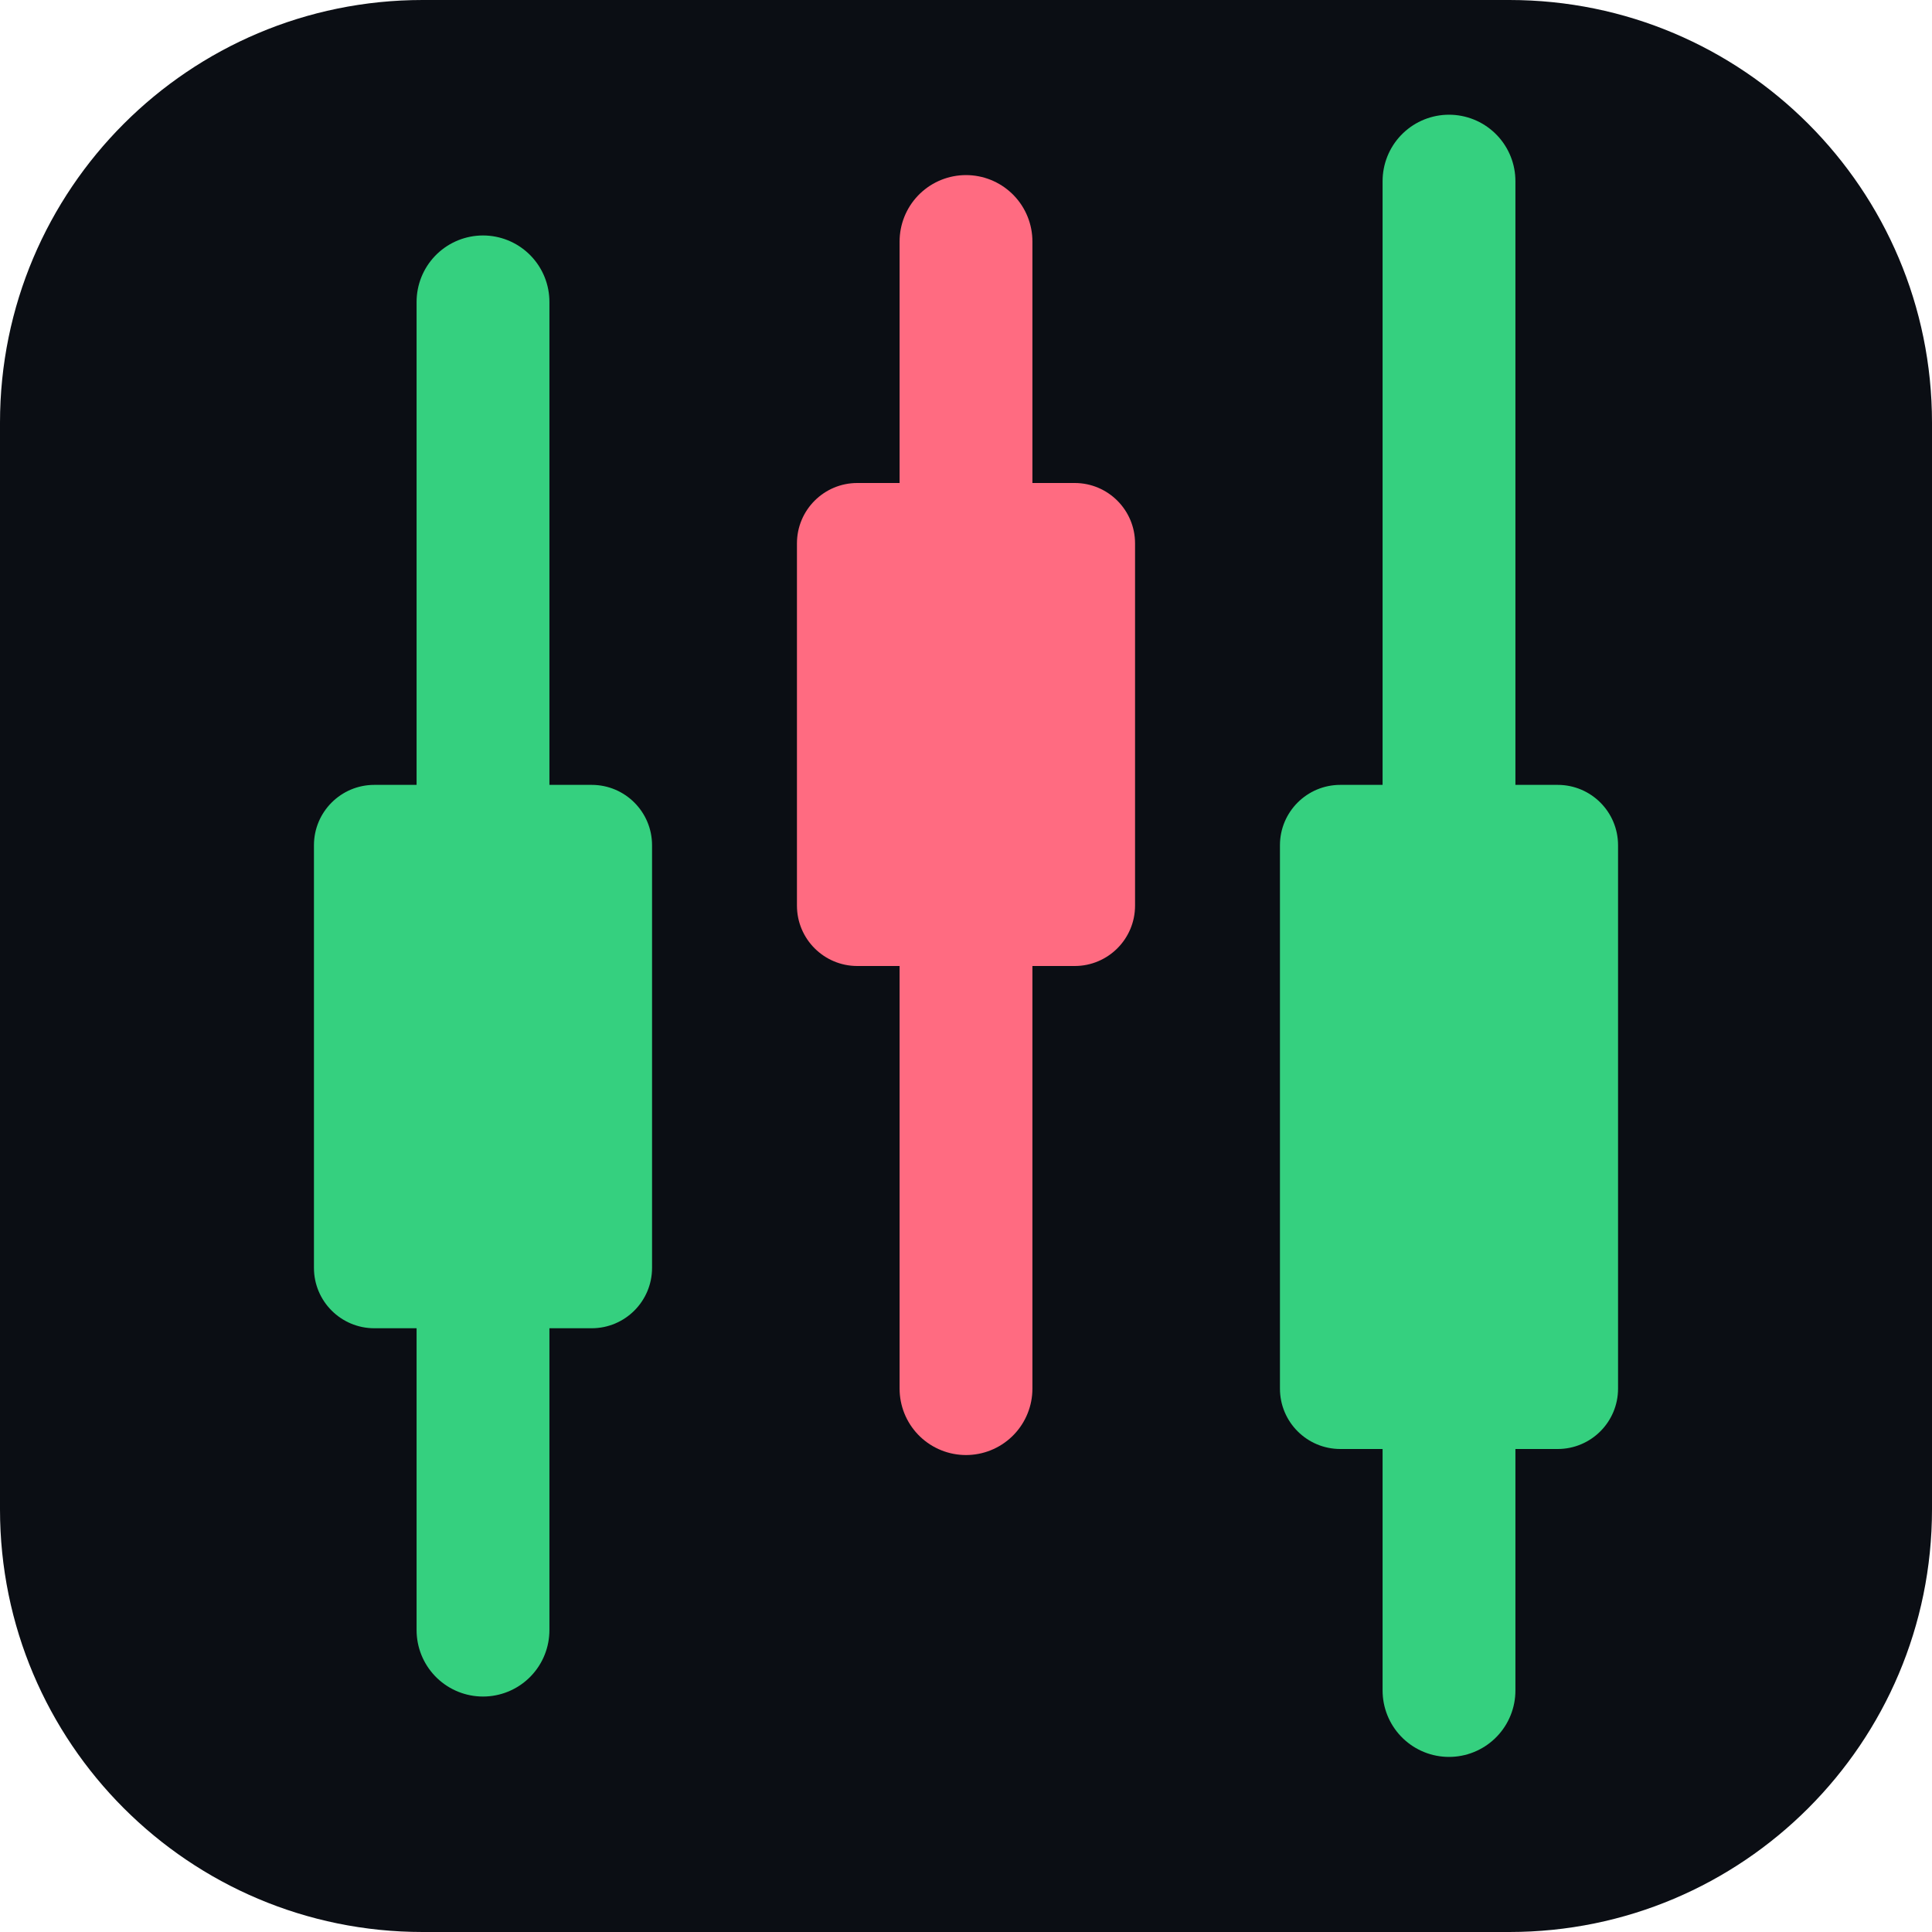
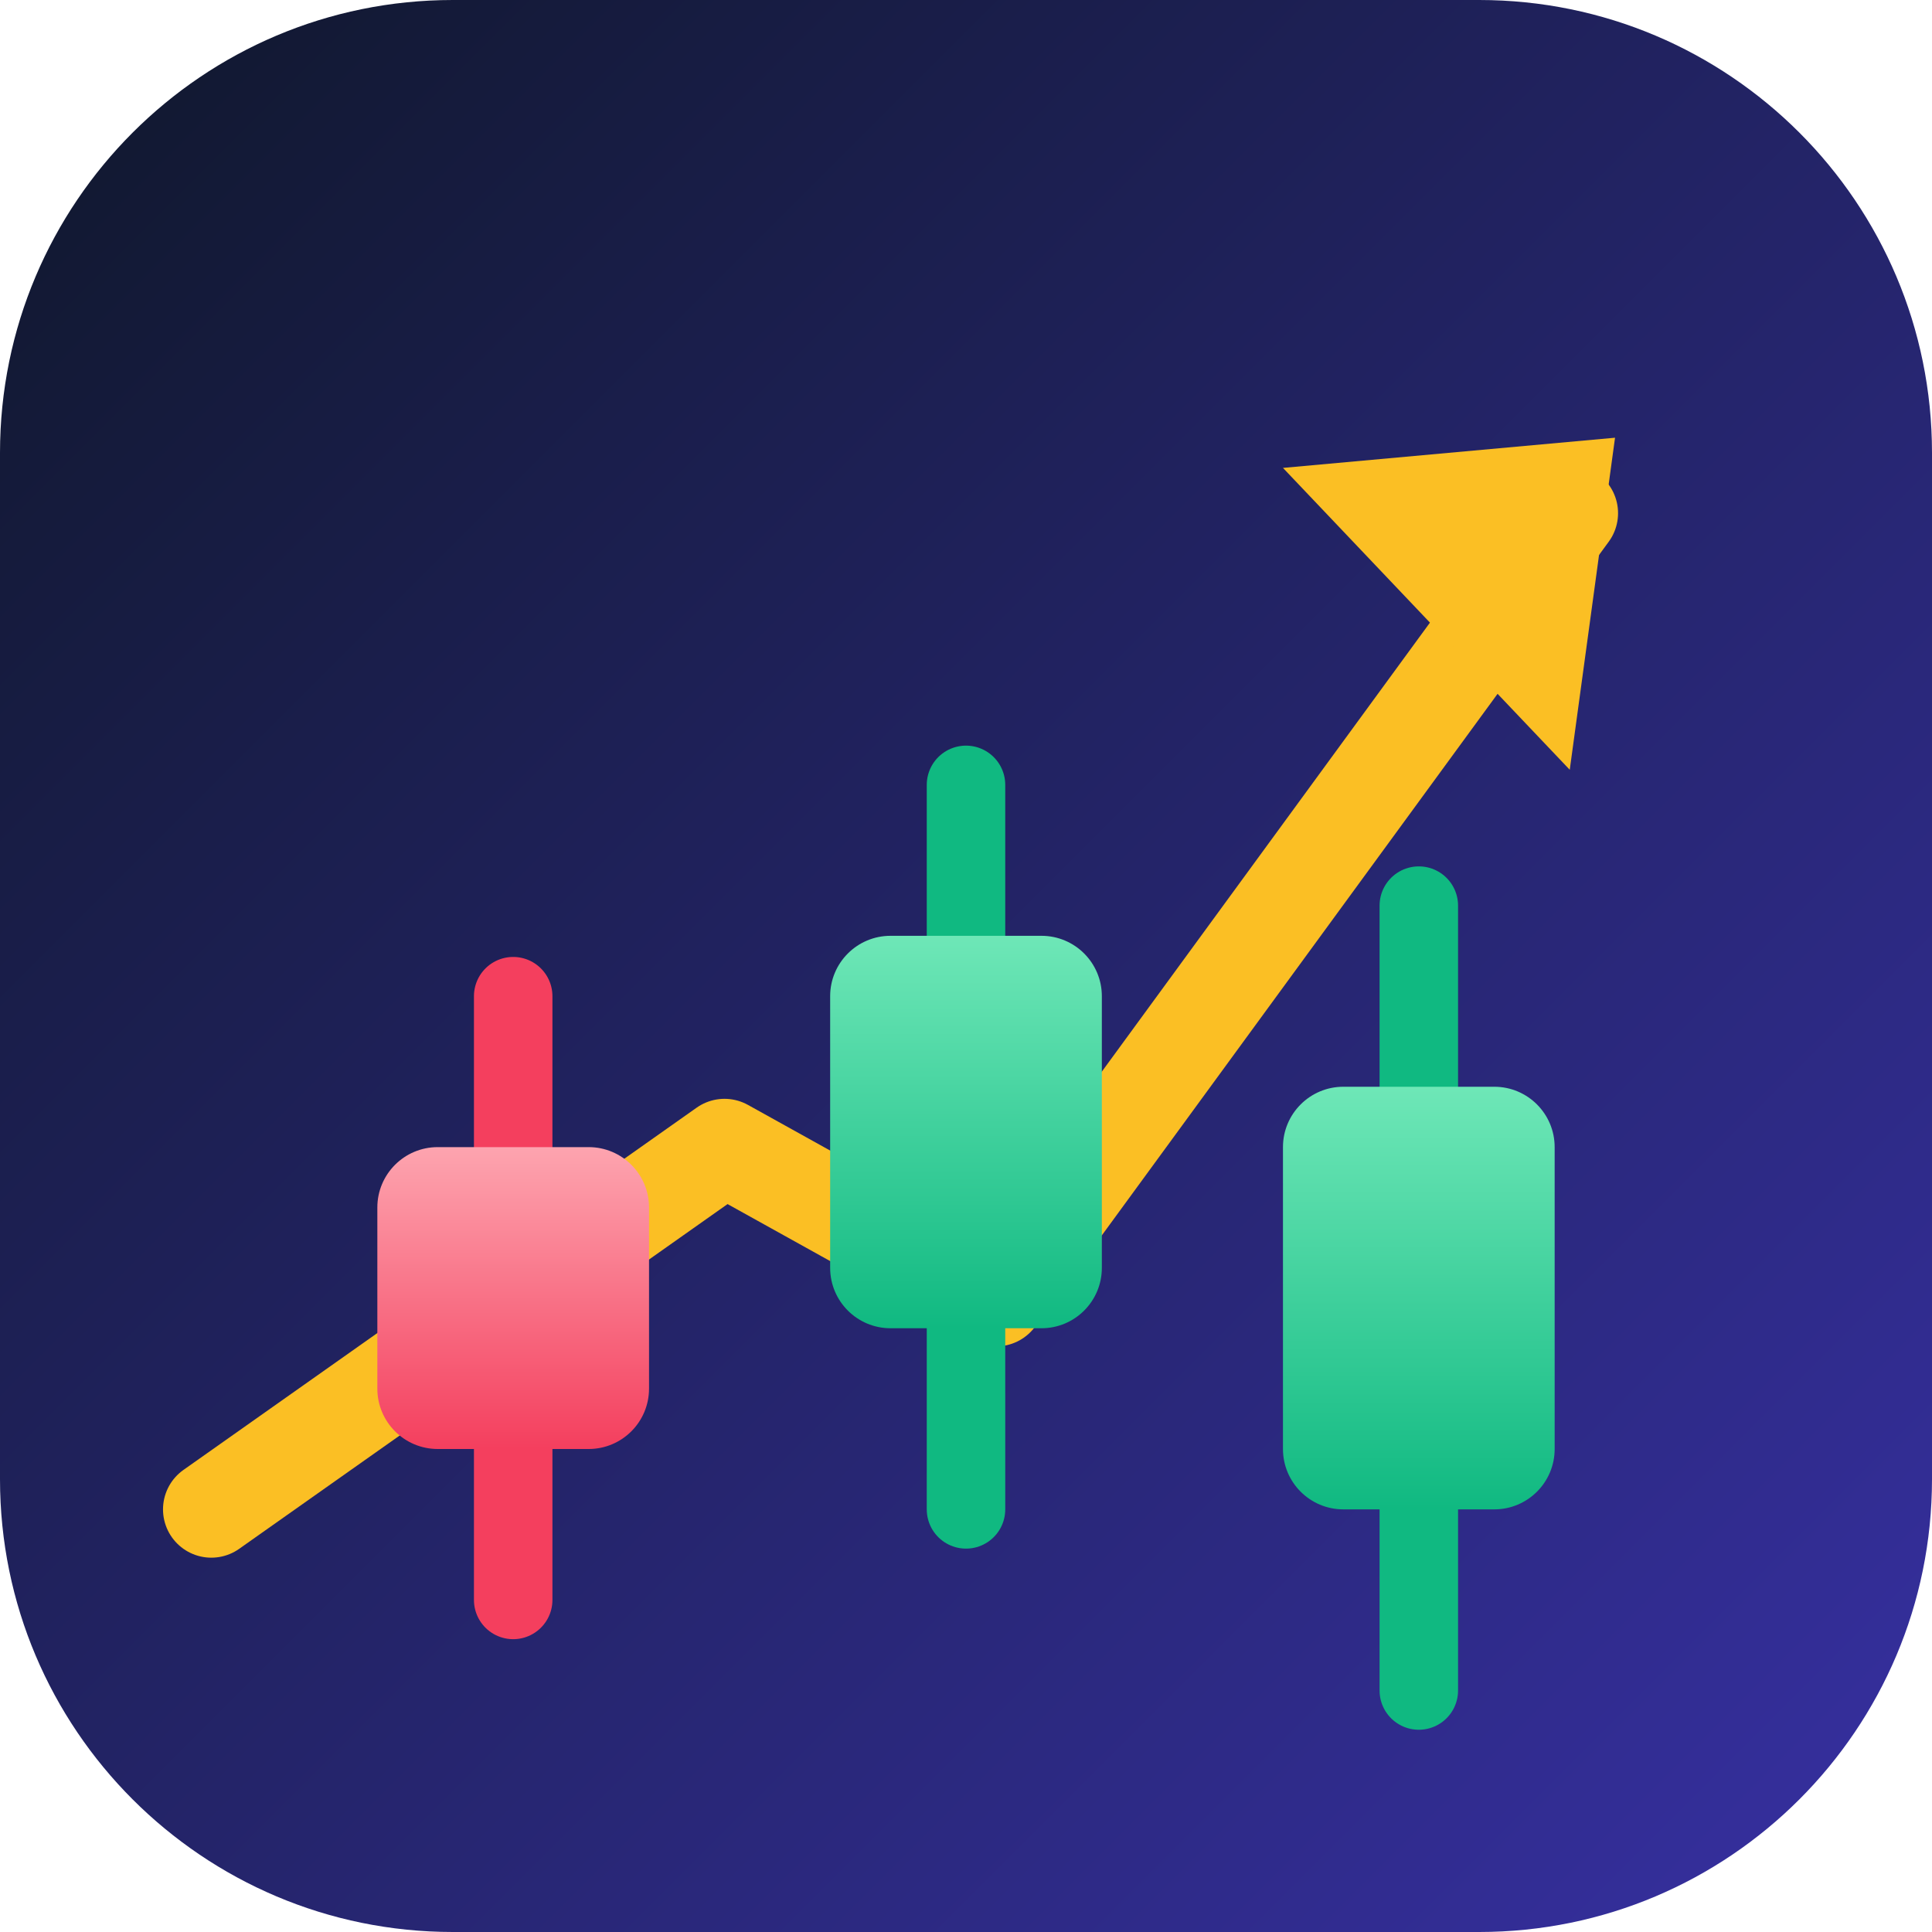
- <svg xmlns="http://www.w3.org/2000/svg" viewBox="0 0 32 32">
-   <rect width="32" height="32" rx="7" fill="#0b0e14" />
-   <line x1="8" y1="5" x2="8" y2="27" stroke="#35d07f" stroke-width="2.2" stroke-linecap="round" />
-   <rect x="5.2" y="13" width="5.6" height="9" rx="1" fill="#35d07f" />
-   <line x1="16" y1="4" x2="16" y2="23" stroke="#ff6b81" stroke-width="2.2" stroke-linecap="round" />
-   <rect x="13.2" y="8" width="5.6" height="8" rx="1" fill="#ff6b81" />
-   <line x1="24" y1="3" x2="24" y2="28" stroke="#35d07f" stroke-width="2.2" stroke-linecap="round" />
-   <rect x="21.2" y="13" width="5.6" height="11" rx="1" fill="#35d07f" />
+ <svg xmlns="http://www.w3.org/2000/svg" viewBox="0 0 64 64">
+   <defs>
+     <linearGradient id="bg" x1="0" y1="0" x2="1" y2="1">
+       <stop offset="0" stop-color="#0f172a" />
+       <stop offset="1" stop-color="#3730a3" />
+     </linearGradient>
+     <linearGradient id="up" x1="0" y1="0" x2="0" y2="1">
+       <stop offset="0" stop-color="#6ee7b7" />
+       <stop offset="1" stop-color="#10b981" />
+     </linearGradient>
+     <linearGradient id="dn" x1="0" y1="0" x2="0" y2="1">
+       <stop offset="0" stop-color="#fda4af" />
+       <stop offset="1" stop-color="#f43f5e" />
+     </linearGradient>
+   </defs>
+   <rect width="64" height="64" rx="15" fill="url(#bg)" />
+   <path d="M7 50 L24 38 L33 43 L52 17" fill="none" stroke="#fbbf24" stroke-width="3.2" stroke-linecap="round" stroke-linejoin="round" />
+   <path d="M42.5 15.5 L53.5 14.5 L52 25.5 Z" fill="#fbbf24" />
+   <g stroke-linecap="round">
+     <line x1="17" y1="33" x2="17" y2="53" stroke="#f43f5e" stroke-width="2.6" />
+     <rect x="12.5" y="38" width="9" height="10" rx="2" fill="url(#dn)" />
+     <line x1="32" y1="26" x2="32" y2="50" stroke="#10b981" stroke-width="2.6" />
+     <rect x="27.5" y="31" width="9" height="13" rx="2" fill="url(#up)" />
+     <line x1="47" y1="30" x2="47" y2="56" stroke="#10b981" stroke-width="2.6" />
+     <rect x="42.5" y="36" width="9" height="14" rx="2" fill="url(#up)" />
+   </g>
</svg>
